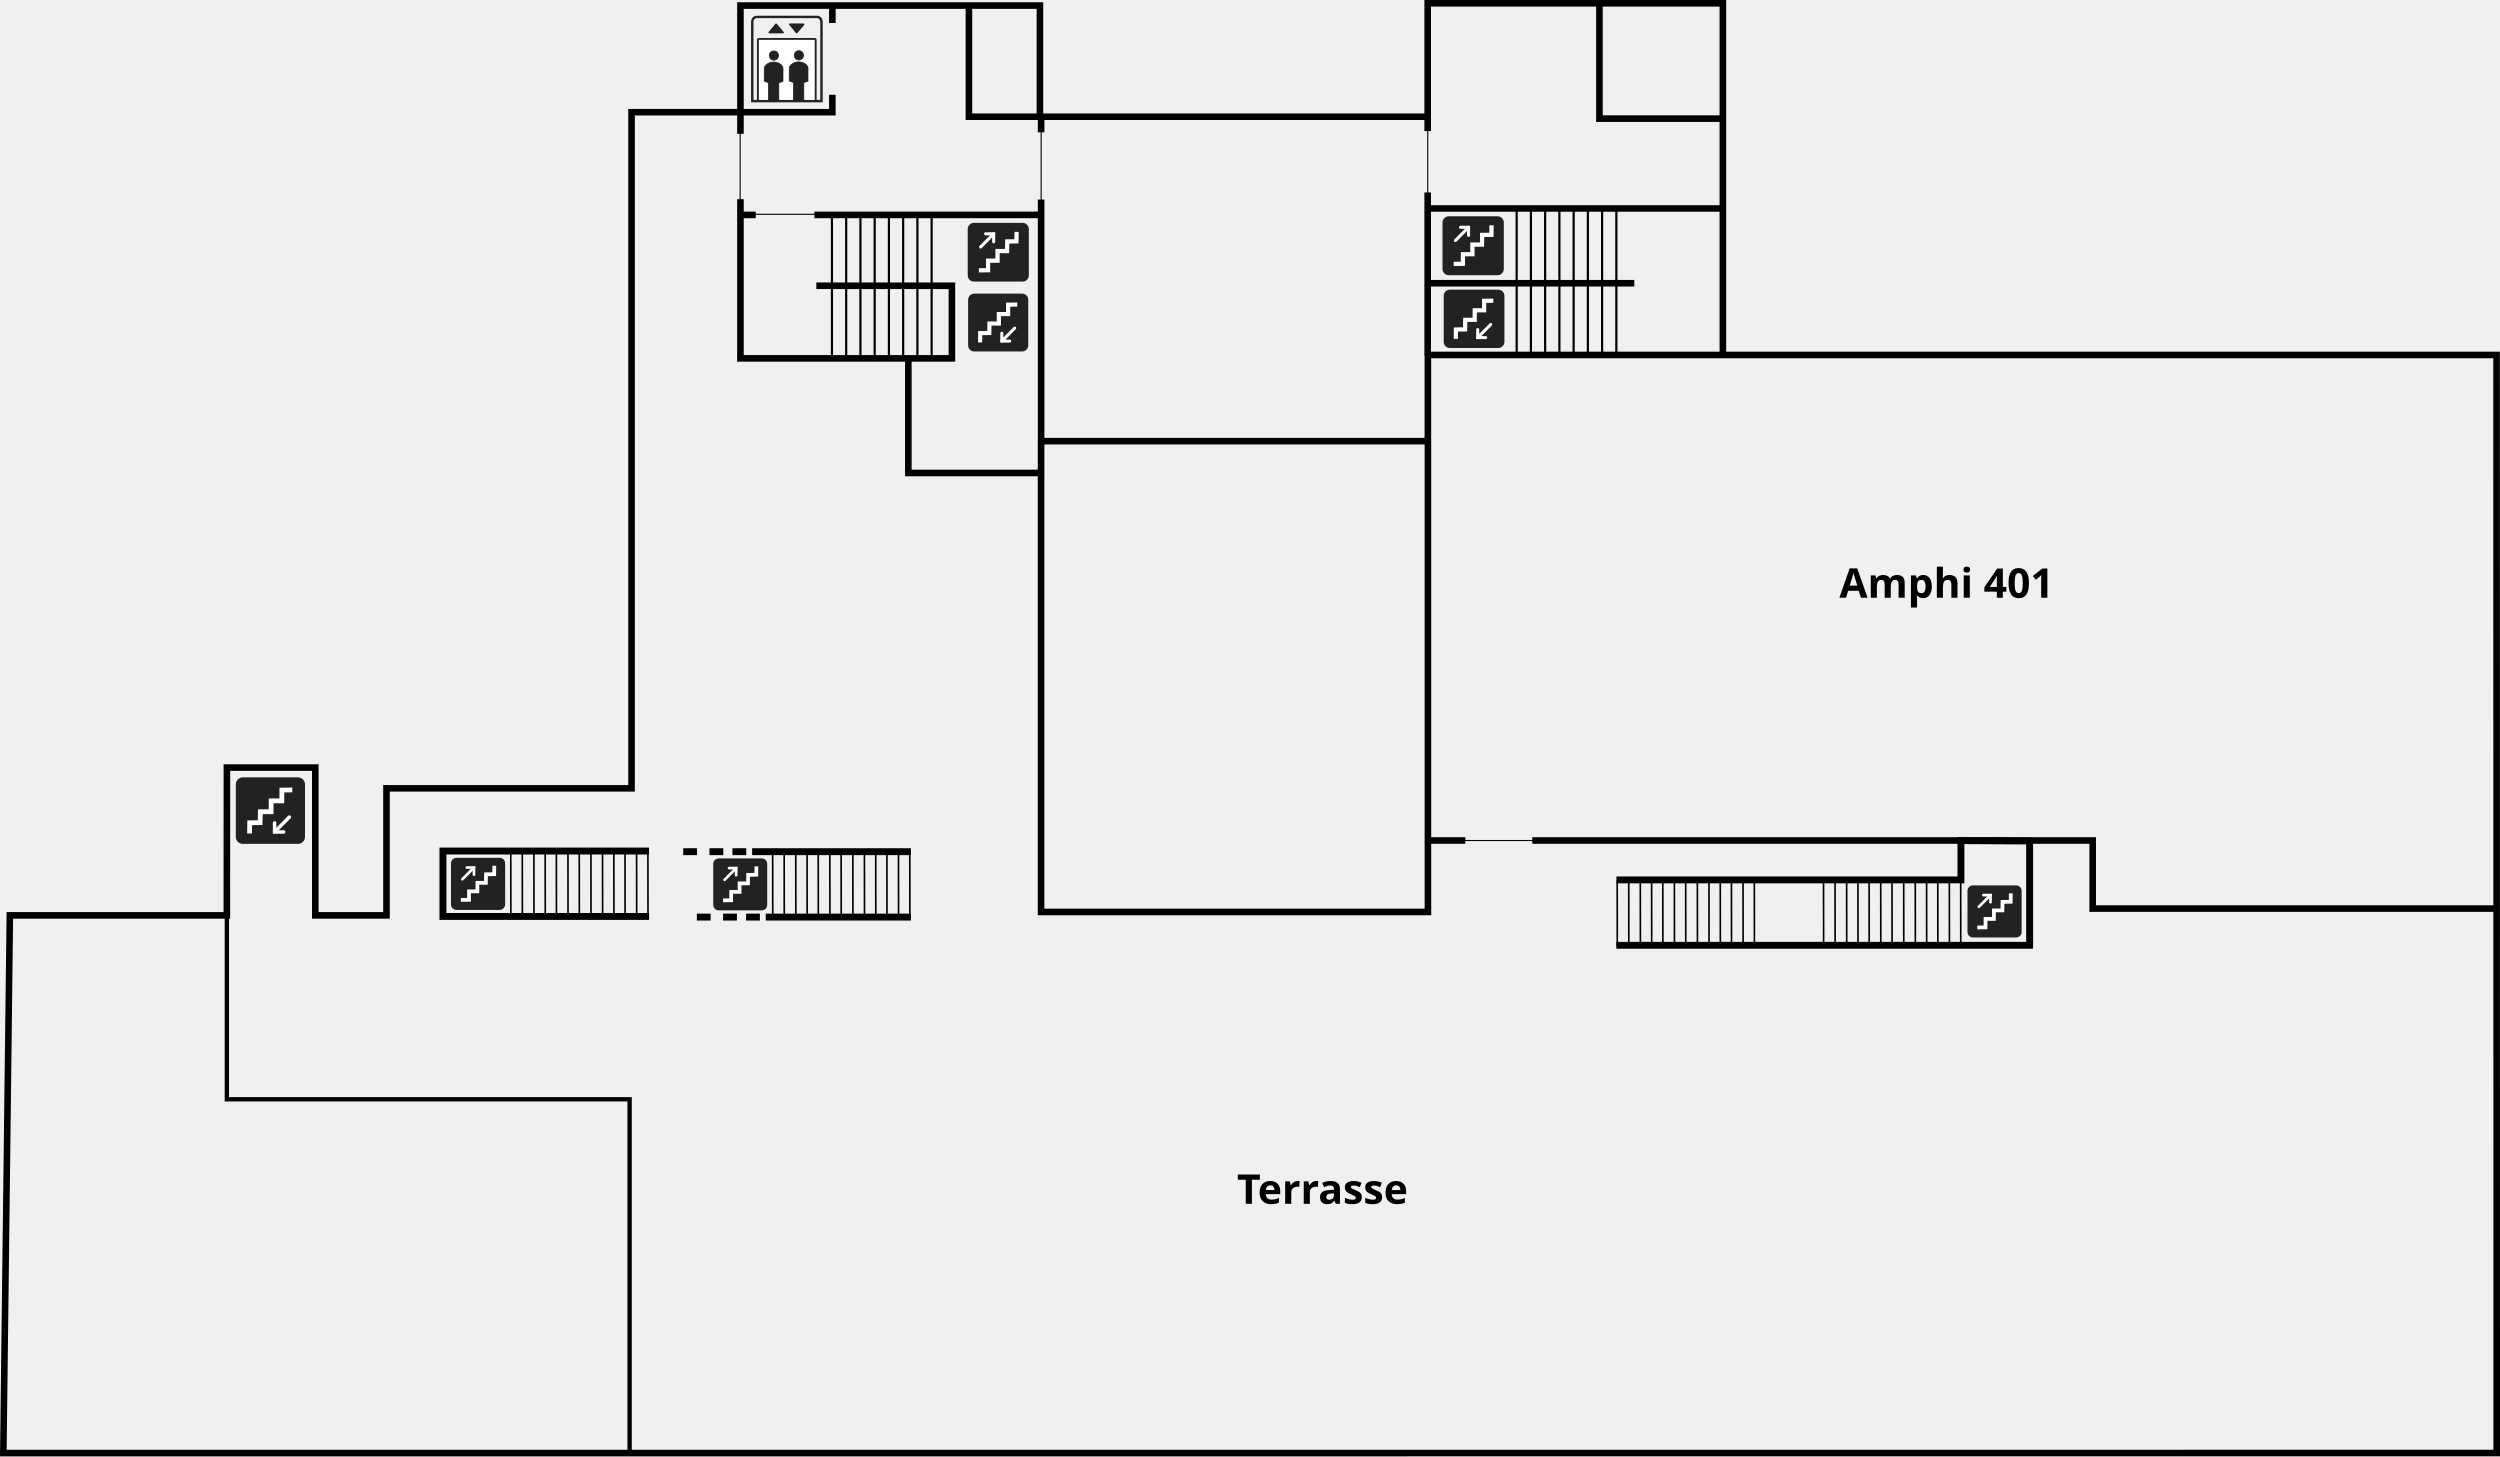
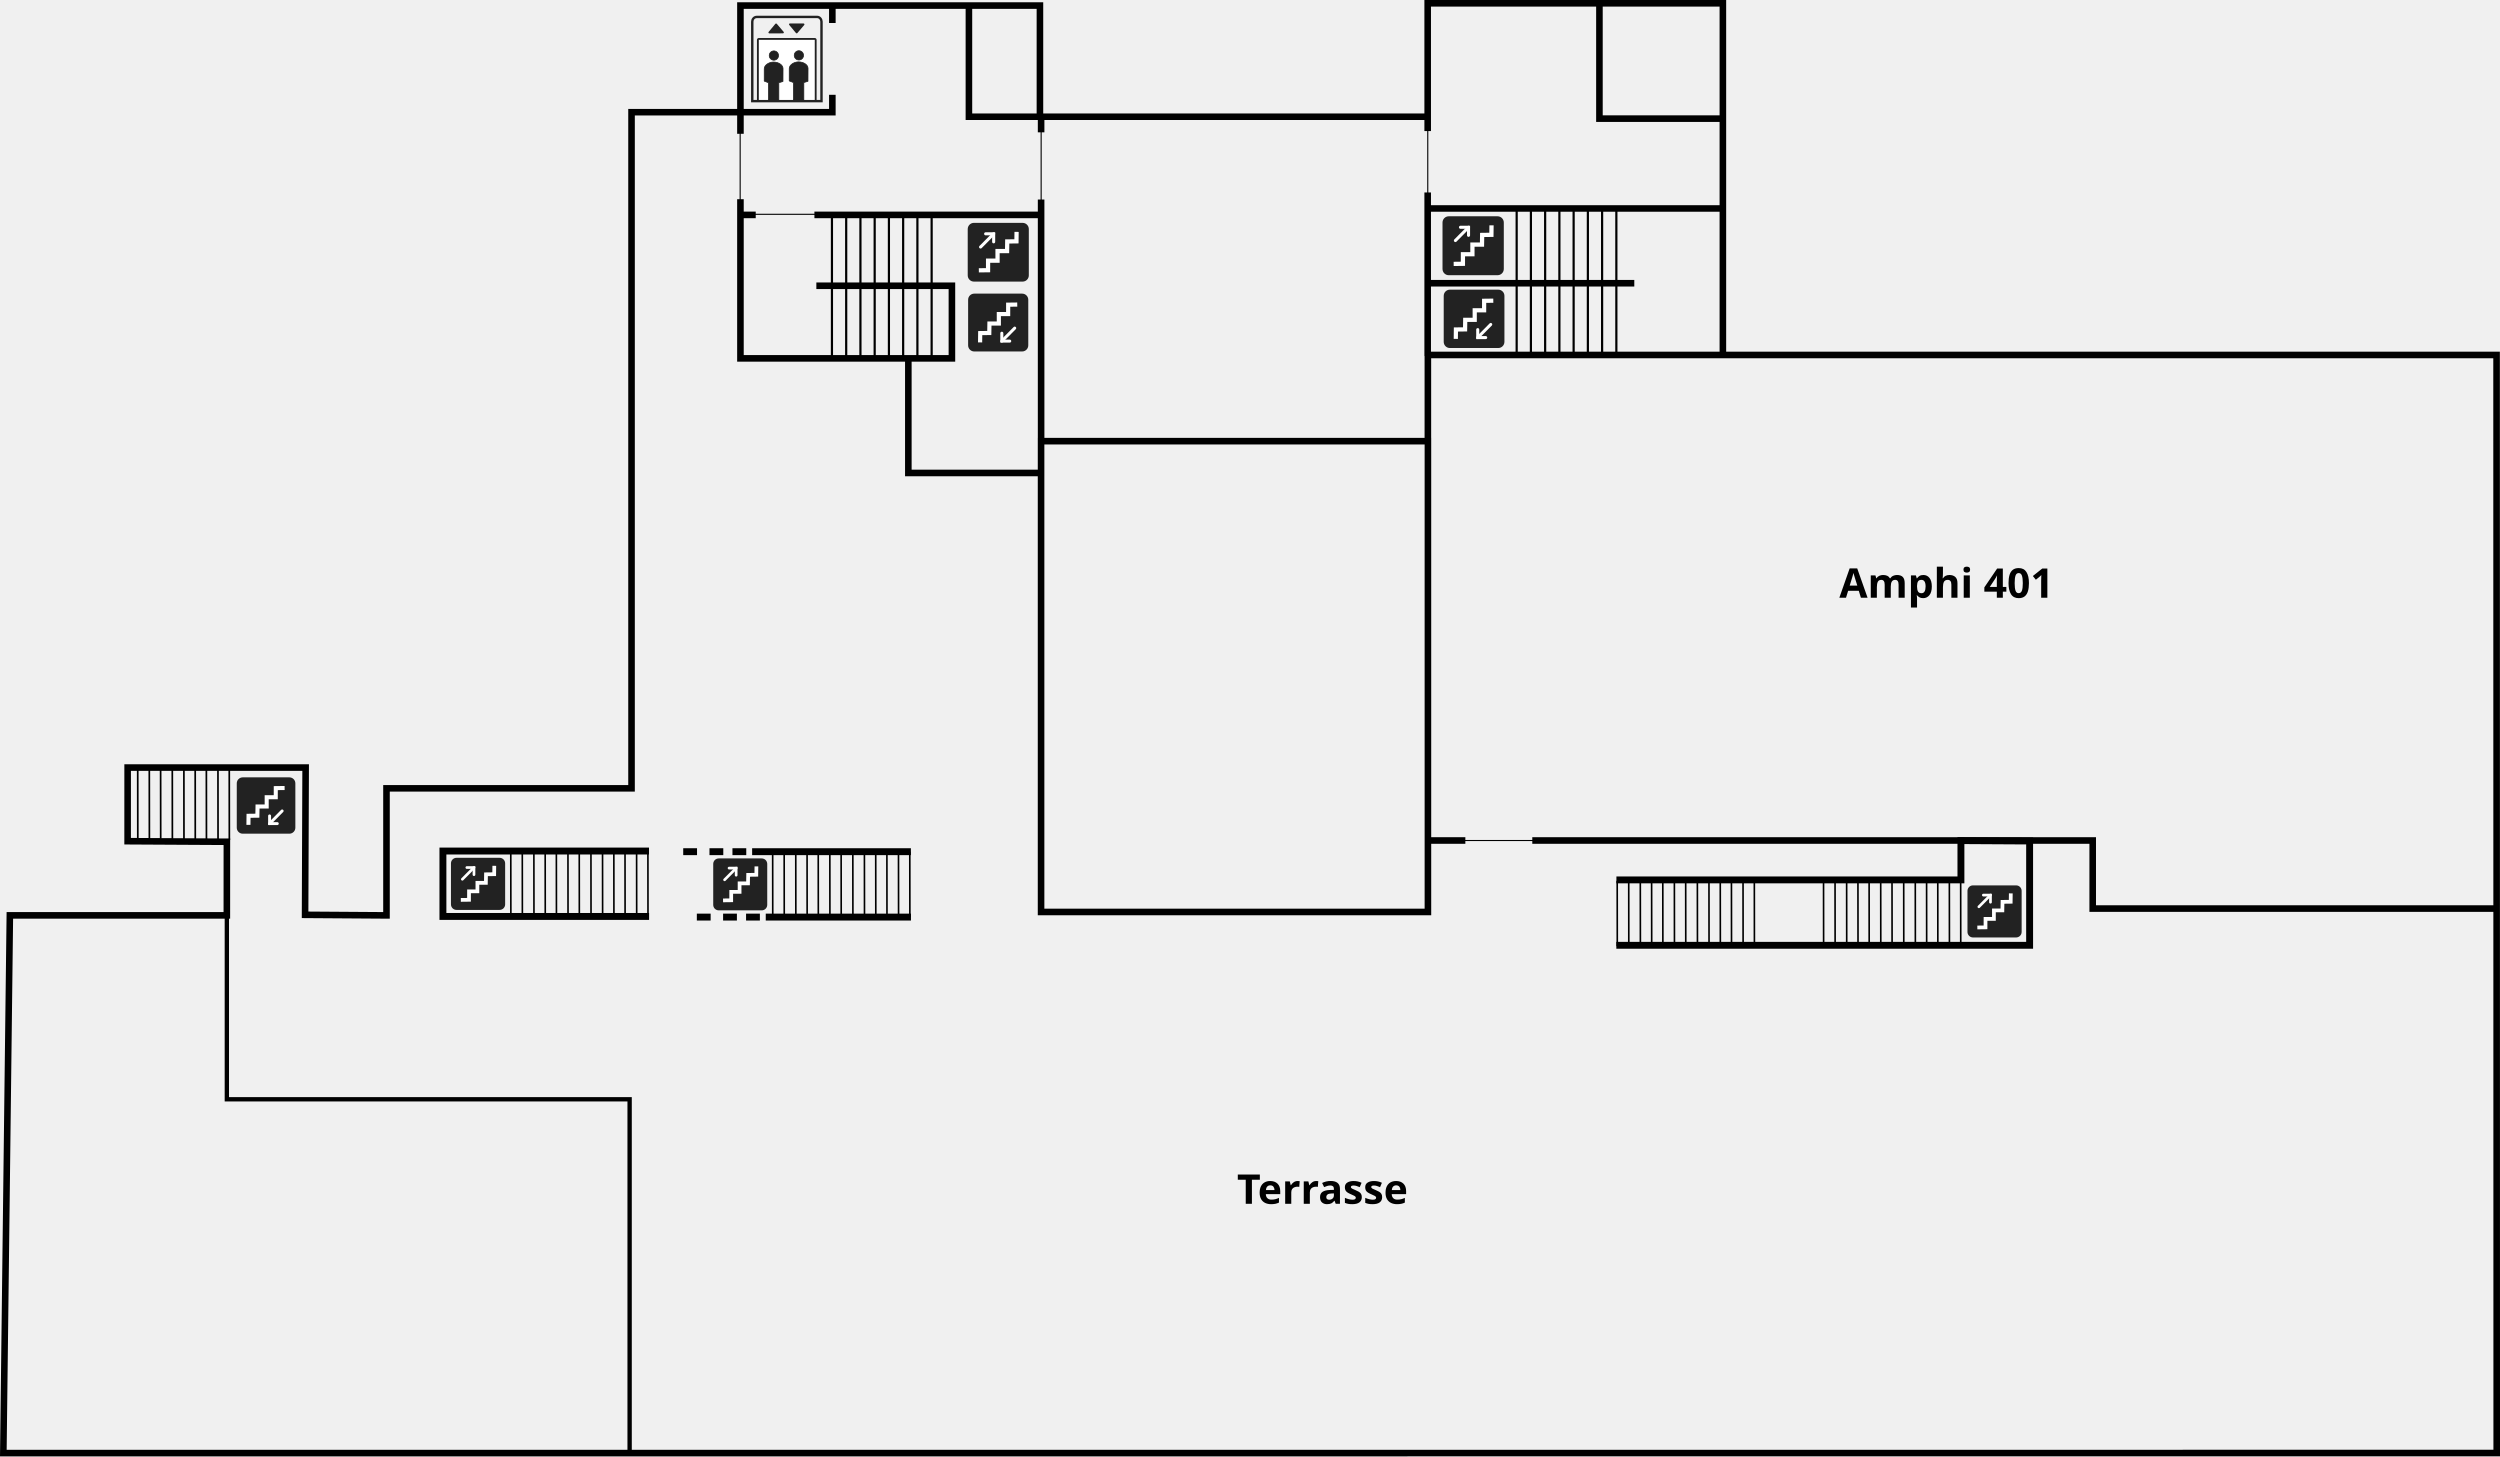
<svg xmlns="http://www.w3.org/2000/svg" xmlns:xlink="http://www.w3.org/1999/xlink" version="1.1" id="svg869" width="100%" height="100%" viewBox="0 0 4562.498 2657.939">
  <defs id="defs873">
    <clipPath id="clip0">
      <rect y="0" x="0" id="rect3978" height="615" width="613" />
    </clipPath>
    <clipPath id="clip0-3">
      <rect y="0" x="0" id="rect3978-6" height="615" width="613" />
    </clipPath>
    <clipPath id="clip0-0">
      <rect y="0" x="0" id="rect3978-9" height="615" width="613" />
    </clipPath>
    <clipPath id="clip0-2">
      <rect y="0" x="0" id="rect3978-0" height="615" width="613" />
    </clipPath>
    <clipPath id="clip0-2-2">
      <rect y="0" x="0" id="rect3978-0-9" height="615" width="613" />
    </clipPath>
  </defs>
  <g id="layer1" transform="translate(-129.7088,-784.8831)" />
  <path id="path931" style="fill:none;fill-rule:evenodd;stroke:#000000;stroke-width:2;stroke-linecap:butt;stroke-linejoin:miter;stroke-miterlimit:4;stroke-dasharray:none;stroke-opacity:1" d="m 2605.67,230.384 v 129.562 m -705.592,12.51 V 233.741 M 1350.782,372.974 V 233.741 m 144.926,157.349 h -123.187 m 1434.77,1142.847 h -140.268" />
-   <path id="path5472" style="fill:none;fill-rule:evenodd;stroke:#000000;stroke-width:12;stroke-linecap:butt;stroke-linejoin:miter;stroke-miterlimit:4;stroke-dasharray:none;stroke-opacity:1" d="m 2606.291,516.865 h 376.291 m -1492.74,4.658 h 247.41 v 132.493 h -80.745 m 243.515,-261.863 v -27.964 m 0,-122.677 v -29.51 m 1241.464,4.474 H 2918.961 V 5.808 m 225.308,374.634 h -538.311 m 538.285,267.374 h -538.387 v 157.341 M 1350.795,392.154 h 28.407 m 107.112,0 h 413.707 V 804.995 M 1351.299,204.756 h 167.732 v -31.692 m 0,-131.07 V 9.664 M 1897.878,213.037 H 1768.276 V 9.664 m -416.977,195.092 v 39.485 m 0,119.293 v 28.526 261.967 h 306.416 v 209.108 h 242.234 v -57.971 h 705.998 V 1664.37 H 1899.948 V 863.135 m 2656.291,795.024 h -737.053 v -124.222 h -1022.765 m -122.152,0 h -66.252 M 575.401,1670.581 h 129.942 V 1438.699 H 1152.543 V 204.756 h 198.756 V 10.141 h 546.579 v 202.897 h 707.646 V 6 h 538.72 V 647.816 H 4556.239 l 0.259,2003.993 L 6.073,2651.939 17.978,1670.581 H 413.99 l 0.108,-269.748 h 161.302 z M 2605.524,213.037 v 26.12 m 0,112.041 v 298.615" />
+   <path id="path5472" style="fill:none;fill-rule:evenodd;stroke:#000000;stroke-width:12;stroke-linecap:butt;stroke-linejoin:miter;stroke-miterlimit:4;stroke-dasharray:none;stroke-opacity:1" d="m 2606.291,516.865 h 376.291 m -1492.74,4.658 h 247.41 v 132.493 h -80.745 m 243.515,-261.863 v -27.964 m 0,-122.677 v -29.51 m 1241.464,4.474 H 2918.961 V 5.808 m 225.308,374.634 h -538.311 m 538.285,267.374 h -538.387 v 157.341 M 1350.795,392.154 h 28.407 m 107.112,0 h 413.707 V 804.995 M 1351.299,204.756 h 167.732 v -31.692 m 0,-131.07 V 9.664 M 1897.878,213.037 H 1768.276 V 9.664 m -416.977,195.092 v 39.485 m 0,119.293 v 28.526 261.967 h 306.416 v 209.108 h 242.234 v -57.971 h 705.998 V 1664.37 H 1899.948 V 863.135 m 2656.291,795.024 h -737.053 v -124.222 h -1022.765 m -122.152,0 h -66.252 m -2051.249,135.609 148.575,1.035 V 1438.699 H 1152.543 V 204.756 h 198.756 V 10.141 h 546.579 v 202.897 h 707.646 V 6 h 538.72 V 647.816 H 4556.239 l 0.259,2003.993 L 6.073,2651.939 17.978,1670.581 H 413.99 l 0.054,-134.362 -181.138,-1.034 0.035,-134.352 324.862,0 z M 2605.524,213.037 v 26.12 m 0,112.041 v 298.615" />
  <path id="path5511-3-2-6" style="fill:none;fill-rule:evenodd;stroke:#000000;stroke-width:4;stroke-linecap:butt;stroke-linejoin:miter;stroke-miterlimit:4;stroke-dasharray:none;stroke-opacity:1" d="M 1518.309,654.286 V 393.419 M 1544.3,654.286 V 393.419 m 25.991,260.867 V 393.419 m 25.991,260.867 V 393.419 m 25.99,260.867 V 393.419 m 25.991,260.867 V 393.419 m 25.991,260.867 V 393.419 m 25.991,260.867 V 393.419" />
  <path id="path5511-3-2-6-1" style="fill:none;fill-rule:evenodd;stroke:#000000;stroke-width:4;stroke-linecap:butt;stroke-linejoin:miter;stroke-miterlimit:4;stroke-dasharray:none;stroke-opacity:1" d="M 2767.91,646.263 V 377.396 m 25.991,268.867 V 377.396 m 25.991,268.867 V 377.396 m 25.991,268.867 V 377.396 m 25.99,268.867 V 377.396 m 25.991,268.867 V 377.396 m 25.991,268.867 V 377.396 m 25.991,268.867 V 377.396" />
  <text xml:space="preserve" style="font-style:normal;font-weight:normal;font-size:40px;line-height:125%;font-family:sans-serif;letter-spacing:0px;word-spacing:0px;fill:#000000;fill-opacity:1;stroke:none;stroke-width:1px;stroke-linecap:butt;stroke-linejoin:miter;stroke-opacity:1" x="2257.484" y="2196.873" id="text5634">
    <tspan id="tspan5632" x="2257.484" y="2196.873" style="font-style:normal;font-variant:normal;font-weight:bold;font-stretch:normal;font-size:74.667px;font-family:sans-serif;-inkscape-font-specification:'sans-serif Bold'">Terrasse</tspan>
  </text>
  <text xml:space="preserve" style="font-style:normal;font-weight:normal;font-size:40px;line-height:125%;font-family:sans-serif;letter-spacing:0px;word-spacing:0px;fill:#000000;fill-opacity:1;stroke:none;stroke-width:1px;stroke-linecap:butt;stroke-linejoin:miter;stroke-opacity:1" x="3356.802" y="1090.876" id="text5638">
    <tspan id="tspan5636" x="3356.802" y="1090.876" style="font-style:normal;font-variant:normal;font-weight:bold;font-stretch:normal;font-size:74.667px;font-family:'Atkinson Hyperlegible';-inkscape-font-specification:'Atkinson Hyperlegible Bold'">Amphi 401</tspan>
  </text>
-   <a xlink:href="kb-voltaire-f2.svg" transform="matrix(1.48918,0,0,1.48918,-97.1888,588.6449)" id="a1820-2">
+   <a xlink:href="kb-voltaire-f2.svg" id="a1820-2" transform="matrix(1.48918,0,0,1.48918,-97.1888,588.6449)">
    <g id="g1779-6" transform="matrix(2.242849,0,0,2.242849,820.2758,-867.3743)">
      <path style="fill:none;stroke:#222222;stroke-width:1.323;stroke-linecap:butt;stroke-linejoin:miter;stroke-miterlimit:4;stroke-dasharray:none;stroke-opacity:1" d="M 112.236,265.75 H 74.411 v -43.415 c 0,-1.194 0.856,-2.592 2.491,-2.592 h 32.994 c 1.425,0 2.348,1.373 2.348,2.582 z" id="path1676-5" />
      <rect style="fill:#ffffff;fill-opacity:1;stroke:#222222;stroke-width:2.022;stroke-linecap:round;stroke-linejoin:round;stroke-miterlimit:4;stroke-dasharray:none;stroke-opacity:1;paint-order:markers stroke fill" id="rect1588-0-8-3-3" width="30.571" height="32.832" x="77.986" y="232.268" rx="0" />
      <path style="fill:#222222;fill-opacity:1;stroke:#222222;stroke-width:1;stroke-linecap:butt;stroke-linejoin:round;stroke-miterlimit:4;stroke-dasharray:none;stroke-opacity:1" d="m 94.997,223.799 3.681,4.417 3.744,-4.396 z" id="path1605-1-3-5" />
      <path style="fill:#222222;fill-opacity:1;stroke:#222222;stroke-width:1;stroke-linecap:butt;stroke-linejoin:round;stroke-miterlimit:4;stroke-dasharray:none;stroke-opacity:1" d="m 83.745,228.238 3.681,-4.417 3.744,4.396 z" id="path1605-2-4-8-2" />
      <path style="fill:#222222;fill-opacity:1;stroke:#222222;stroke-width:0.395;stroke-linecap:butt;stroke-linejoin:round;stroke-miterlimit:4;stroke-dasharray:none;stroke-opacity:1" d="m 83.241,255.695 v 9.54 h 5.684 v -9.556 l 2.259,-0.658 0.033,-7.07 c 0.009,-1.912 -2.35,-3.553 -5.201,-3.557 -2.508,-0.003 -5.065,1.714 -5.065,3.681 v 6.723 z" id="path1011-82-7-9" />
      <circle style="fill:#222222;fill-opacity:1;stroke:#222222;stroke-width:0.395;stroke-linecap:round;stroke-linejoin:round;stroke-miterlimit:4;stroke-dasharray:none;stroke-opacity:1;paint-order:markers stroke fill" id="path1013-7-0-7" cx="86.224" cy="240.836" r="2.538" />
      <path style="fill:#222222;fill-opacity:1;stroke:#222222;stroke-width:0.395;stroke-linecap:butt;stroke-linejoin:round;stroke-miterlimit:4;stroke-dasharray:none;stroke-opacity:1" d="m 96.903,255.595 v 9.54 h 5.684 v -9.556 l 2.259,-0.658 0.033,-7.07 c 0.009,-1.912 -2.35,-3.553 -5.201,-3.557 -2.508,-0.003 -5.065,1.714 -5.065,3.681 v 6.723 z" id="path1011-8-3-8-2" />
      <circle style="fill:#222222;fill-opacity:1;stroke:#222222;stroke-width:0.395;stroke-linecap:round;stroke-linejoin:round;stroke-miterlimit:4;stroke-dasharray:none;stroke-opacity:1;paint-order:markers stroke fill" id="path1013-5-5-5-4" cx="99.886" cy="240.737" r="2.538" />
    </g>
  </a>
  <path style="fill:none;stroke:#000000;stroke-width:7.9;stroke-linecap:butt;stroke-linejoin:miter;stroke-opacity:1;stroke-miterlimit:4;stroke-dasharray:none" d="m 413.99,1670.581 v 335.612 h 735.068 v 643.886" id="path952" />
-   <a xlink:href="kb-voltaire-f0.svg" id="a1171">
+   <a xlink:href="kb-voltaire-f0.svg" transform="matrix(0.8465534,0,0,0.8465534,67.81282,217.6914)" id="a1171">
    <g id="g1029" transform="matrix(1.787323,0,0,1.787323,-3499.576,-942.641)">
      <rect style="fill:#222222;fill-opacity:1;stroke:none;stroke-width:3.826;stroke-linecap:round;stroke-linejoin:round;stroke-miterlimit:4;stroke-dasharray:none;stroke-opacity:1;paint-order:markers stroke fill" id="rect1968-8" width="70.659" height="67.941" x="2198.765" y="1321.148" ry="7.205" />
      <path style="fill:none;stroke:#ffffff;stroke-width:4.89;stroke-linecap:butt;stroke-linejoin:miter;stroke-miterlimit:4;stroke-dasharray:none;stroke-opacity:1" d="m 2212.825,1378.45 0.137,-10.934 10.661,-0.137 0.185,-11.114 h 11.038 v -11.115 h 10.941 l 0.026,-11.026 10.661,-0.137" id="path1903-3" />
      <g id="g1996-6" transform="matrix(0.136674,0,0,0.136674,2374.557,1227.001)">
        <path style="fill:none;stroke:#ffffff;stroke-width:25.932;stroke-linecap:round;stroke-linejoin:miter;stroke-miterlimit:4;stroke-dasharray:none;stroke-opacity:1" d="M -885.838,985.217 -996.563,1096.966" id="path1905-0" />
        <path style="fill:none;stroke:#ffffff;stroke-width:25.932;stroke-linecap:round;stroke-linejoin:miter;stroke-miterlimit:4;stroke-dasharray:none;stroke-opacity:1" d="m -928.614,1096.966 -67.95,1e-4 3.3e-4,-67.949" id="path1907-7" />
      </g>
    </g>
  </a>
-   <a xlink:href="kb-voltaire-f2.svg" transform="matrix(1.553613,0,0,1.553613,-1002.428,-337.7106)" id="a1203">
+   <a xlink:href="kb-voltaire-f2.svg" id="a1203" transform="matrix(1.553613,0,0,1.553613,-1002.428,-337.7106)">
    <g id="g1029-7" transform="translate(-416.3053,-758.851)">
      <rect style="fill:#222222;fill-opacity:1;stroke:none;stroke-width:3.826;stroke-linecap:round;stroke-linejoin:round;stroke-miterlimit:4;stroke-dasharray:none;stroke-opacity:1;paint-order:markers stroke fill" id="rect1968-8-9" width="70.659" height="67.941" x="2198.765" y="1321.148" ry="7.205" />
      <path style="fill:none;stroke:#ffffff;stroke-width:4.89;stroke-linecap:butt;stroke-linejoin:miter;stroke-miterlimit:4;stroke-dasharray:none;stroke-opacity:1" d="m 2212.825,1378.45 0.137,-10.934 10.661,-0.137 0.185,-11.114 h 11.038 v -11.115 h 10.941 l 0.026,-11.026 10.661,-0.137" id="path1903-3-1" />
      <g id="g1996-6-5" transform="matrix(0.136674,0,0,0.136674,2374.557,1227.001)">
        <path style="fill:none;stroke:#ffffff;stroke-width:25.932;stroke-linecap:round;stroke-linejoin:miter;stroke-miterlimit:4;stroke-dasharray:none;stroke-opacity:1" d="M -885.838,985.217 -996.563,1096.966" id="path1905-0-3" />
        <path style="fill:none;stroke:#ffffff;stroke-width:25.932;stroke-linecap:round;stroke-linejoin:miter;stroke-miterlimit:4;stroke-dasharray:none;stroke-opacity:1" d="m -928.614,1096.966 -67.95,1e-4 3.3e-4,-67.949" id="path1907-7-3" />
      </g>
    </g>
  </a>
-   <a xlink:href="kb-voltaire-f2.svg" transform="matrix(1.568116,0,0,1.568116,-1536.879,-353.1273)" id="a1211">
+   <a xlink:href="kb-voltaire-f2.svg" id="a1211" transform="matrix(1.568116,0,0,1.568116,-1536.879,-353.1273)">
    <g id="g1029-0" transform="translate(461.5336,-758.851)">
      <rect style="fill:#222222;fill-opacity:1;stroke:none;stroke-width:3.826;stroke-linecap:round;stroke-linejoin:round;stroke-miterlimit:4;stroke-dasharray:none;stroke-opacity:1;paint-order:markers stroke fill" id="rect1968-8-4" width="70.659" height="67.941" x="2198.765" y="1321.148" ry="7.205" />
      <path style="fill:none;stroke:#ffffff;stroke-width:4.89;stroke-linecap:butt;stroke-linejoin:miter;stroke-miterlimit:4;stroke-dasharray:none;stroke-opacity:1" d="m 2212.825,1378.45 0.137,-10.934 10.661,-0.137 0.185,-11.114 h 11.038 v -11.115 h 10.941 l 0.026,-11.026 10.661,-0.137" id="path1903-3-0" />
      <g id="g1996-6-52" transform="matrix(0.136674,0,0,0.136674,2374.557,1227.001)">
        <path style="fill:none;stroke:#ffffff;stroke-width:25.932;stroke-linecap:round;stroke-linejoin:miter;stroke-miterlimit:4;stroke-dasharray:none;stroke-opacity:1" d="M -885.838,985.217 -996.563,1096.966" id="path1905-0-0" />
        <path style="fill:none;stroke:#ffffff;stroke-width:25.932;stroke-linecap:round;stroke-linejoin:miter;stroke-miterlimit:4;stroke-dasharray:none;stroke-opacity:1" d="m -928.614,1096.966 -67.95,1e-4 3.3e-4,-67.949" id="path1907-7-35" />
      </g>
    </g>
  </a>
-   <a xlink:href="kb-voltaire-f4.svg" transform="matrix(1.583758,0,0,1.583758,-1034.144,-270.8932)" id="a1179">
+   <a xlink:href="kb-voltaire-f4.svg" id="a1179" transform="matrix(1.583758,0,0,1.583758,-1034.144,-270.8932)">
    <g id="g1017-2" transform="translate(-430.3491,-808.2987)">
      <rect style="fill:#222222;fill-opacity:1;stroke:none;stroke-width:3.812;stroke-linecap:round;stroke-linejoin:round;stroke-miterlimit:4;stroke-dasharray:none;stroke-opacity:1;paint-order:markers stroke fill" id="rect1968-4-8-3" width="70.401" height="67.693" x="2198.445" y="1236.146" ry="7.178" />
      <path style="fill:none;stroke:#ffffff;stroke-width:4.873;stroke-linecap:butt;stroke-linejoin:miter;stroke-miterlimit:4;stroke-dasharray:none;stroke-opacity:1" d="m 2254.745,1246.546 -0.136,10.894 -10.622,0.136 -0.184,11.073 h -10.998 v 11.075 h -10.901 l -0.025,10.986 -10.622,0.136" id="path1903-8-6-0" />
      <g id="g1996-4-7-0" transform="matrix(-0.1361752,0,0,-0.1361752,2092.631,1398.156)">
        <path style="fill:none;stroke:#ffffff;stroke-width:25.932;stroke-linecap:round;stroke-linejoin:miter;stroke-miterlimit:4;stroke-dasharray:none;stroke-opacity:1" d="M -885.838,985.217 -996.563,1096.966" id="path1905-2-1-9" />
        <path style="fill:none;stroke:#ffffff;stroke-width:25.932;stroke-linecap:round;stroke-linejoin:miter;stroke-miterlimit:4;stroke-dasharray:none;stroke-opacity:1" d="m -928.614,1096.966 -67.95,1e-4 3.3e-4,-67.949" id="path1907-4-7-9" />
      </g>
    </g>
  </a>
-   <a xlink:href="kb-voltaire-f4.svg" transform="matrix(1.588758,0,0,1.588758,-1613.929,-268.5776)" id="a1187">
+   <a xlink:href="kb-voltaire-f4.svg" id="a1187" transform="matrix(1.588758,0,0,1.588758,-1613.929,-268.5776)">
    <g id="g1017-0" transform="translate(474.4046,-818.6505)">
      <rect style="fill:#222222;fill-opacity:1;stroke:none;stroke-width:3.812;stroke-linecap:round;stroke-linejoin:round;stroke-miterlimit:4;stroke-dasharray:none;stroke-opacity:1;paint-order:markers stroke fill" id="rect1968-4-8-4" width="70.401" height="67.693" x="2198.445" y="1236.146" ry="7.178" />
      <path style="fill:none;stroke:#ffffff;stroke-width:4.873;stroke-linecap:butt;stroke-linejoin:miter;stroke-miterlimit:4;stroke-dasharray:none;stroke-opacity:1" d="m 2254.745,1246.546 -0.136,10.894 -10.622,0.136 -0.184,11.073 h -10.998 v 11.075 h -10.901 l -0.025,10.986 -10.622,0.136" id="path1903-8-6-6" />
      <g id="g1996-4-7-01" transform="matrix(-0.1361752,0,0,-0.1361752,2092.631,1398.156)">
        <path style="fill:none;stroke:#ffffff;stroke-width:25.932;stroke-linecap:round;stroke-linejoin:miter;stroke-miterlimit:4;stroke-dasharray:none;stroke-opacity:1" d="M -885.838,985.217 -996.563,1096.966" id="path1905-2-1-95" />
        <path style="fill:none;stroke:#ffffff;stroke-width:25.932;stroke-linecap:round;stroke-linejoin:miter;stroke-miterlimit:4;stroke-dasharray:none;stroke-opacity:1" d="m -928.614,1096.966 -67.95,1e-4 3.3e-4,-67.949" id="path1907-4-7-7" />
      </g>
    </g>
  </a>
  <a xlink:href="kb-voltaire-f5.svg" id="a1576">
    <g id="g1017-3" transform="matrix(1.400094,0,0,1.400094,-1776.399,-164.0888)">
      <rect style="fill:#222222;fill-opacity:1;stroke:none;stroke-width:3.812;stroke-linecap:round;stroke-linejoin:round;stroke-miterlimit:4;stroke-dasharray:none;stroke-opacity:1;paint-order:markers stroke fill" id="rect1968-4-8-0" width="70.401" height="67.693" x="2198.445" y="1236.146" ry="7.178" />
      <path style="fill:none;stroke:#ffffff;stroke-width:4.873;stroke-linecap:butt;stroke-linejoin:miter;stroke-miterlimit:4;stroke-dasharray:none;stroke-opacity:1" d="m 2254.745,1246.546 -0.136,10.894 -10.622,0.136 -0.184,11.073 h -10.998 v 11.075 h -10.901 l -0.025,10.986 -10.622,0.136" id="path1903-8-6-7" />
      <g id="g1996-4-7-5" transform="matrix(-0.1361752,0,0,-0.1361752,2092.631,1398.156)">
        <path style="fill:none;stroke:#ffffff;stroke-width:25.932;stroke-linecap:round;stroke-linejoin:miter;stroke-miterlimit:4;stroke-dasharray:none;stroke-opacity:1" d="M -885.838,985.217 -996.563,1096.966" id="path1905-2-1-0" />
        <path style="fill:none;stroke:#ffffff;stroke-width:25.932;stroke-linecap:round;stroke-linejoin:miter;stroke-miterlimit:4;stroke-dasharray:none;stroke-opacity:1" d="m -928.614,1096.966 -67.95,1e-4 3.3e-4,-67.949" id="path1907-4-7-8" />
      </g>
    </g>
  </a>
-   <a xlink:href="kb-voltaire-f4.svg" transform="matrix(1.404366,0,0,1.404366,-389.4335,-838.0261)" id="a1195">
+   <a xlink:href="kb-voltaire-f4.svg" id="a1195" transform="matrix(1.404366,0,0,1.404366,-389.4335,-838.0261)">
    <g id="g1017-28" transform="translate(-1335.103,475.3336)">
      <rect style="fill:#222222;fill-opacity:1;stroke:none;stroke-width:3.812;stroke-linecap:round;stroke-linejoin:round;stroke-miterlimit:4;stroke-dasharray:none;stroke-opacity:1;paint-order:markers stroke fill" id="rect1968-4-8-8" width="70.401" height="67.693" x="2198.445" y="1236.146" ry="7.178" />
      <path style="fill:none;stroke:#ffffff;stroke-width:4.873;stroke-linecap:butt;stroke-linejoin:miter;stroke-miterlimit:4;stroke-dasharray:none;stroke-opacity:1" d="m 2254.745,1246.546 -0.136,10.894 -10.622,0.136 -0.184,11.073 h -10.998 v 11.075 h -10.901 l -0.025,10.986 -10.622,0.136" id="path1903-8-6-4" />
      <g id="g1996-4-7-3" transform="matrix(-0.1361752,0,0,-0.1361752,2092.631,1398.156)">
        <path style="fill:none;stroke:#ffffff;stroke-width:25.932;stroke-linecap:round;stroke-linejoin:miter;stroke-miterlimit:4;stroke-dasharray:none;stroke-opacity:1" d="M -885.838,985.217 -996.563,1096.966" id="path1905-2-1-7" />
        <path style="fill:none;stroke:#ffffff;stroke-width:25.932;stroke-linecap:round;stroke-linejoin:miter;stroke-miterlimit:4;stroke-dasharray:none;stroke-opacity:1" d="m -928.614,1096.966 -67.95,1e-4 3.3e-4,-67.949" id="path1907-4-7-4" />
      </g>
    </g>
  </a>
  <path style="fill:none;stroke:#000000;stroke-width:12.6;stroke-linecap:butt;stroke-linejoin:miter;stroke-miterlimit:4;stroke-dasharray:none;stroke-opacity:1" d="m 1662.366,1554.32 h -289.719 m 24.845,119.362 265.018,0" id="path1219" />
  <path style="fill:none;stroke:#000000;stroke-width:3;stroke-linecap:butt;stroke-linejoin:miter;stroke-miterlimit:4;stroke-dasharray:none;stroke-opacity:1" d="m 1660.366,1554.32 0.143,119.362" id="path1221" />
  <path style="fill:none;stroke:#000000;stroke-width:3;stroke-linecap:butt;stroke-linejoin:miter;stroke-miterlimit:4;stroke-dasharray:none;stroke-opacity:1" d="m 1639.735,1555.211 0.143,119.362" id="path1221-4" />
  <path style="fill:none;stroke:#000000;stroke-width:3;stroke-linecap:butt;stroke-linejoin:miter;stroke-miterlimit:4;stroke-dasharray:none;stroke-opacity:1" d="m 1618.584,1554.694 0.143,119.362" id="path1221-4-0" />
  <path style="fill:none;stroke:#000000;stroke-width:3;stroke-linecap:butt;stroke-linejoin:miter;stroke-miterlimit:4;stroke-dasharray:none;stroke-opacity:1" d="m 1598.186,1553.73 0.143,119.362" id="path1221-42" />
  <path style="fill:none;stroke:#000000;stroke-width:3;stroke-linecap:butt;stroke-linejoin:miter;stroke-miterlimit:4;stroke-dasharray:none;stroke-opacity:1" d="m 1577.555,1554.622 0.143,119.362" id="path1221-4-3" />
  <path style="fill:none;stroke:#000000;stroke-width:3;stroke-linecap:butt;stroke-linejoin:miter;stroke-miterlimit:4;stroke-dasharray:none;stroke-opacity:1" d="m 1556.404,1554.104 0.143,119.362" id="path1221-4-0-6" />
  <path style="fill:none;stroke:#000000;stroke-width:3;stroke-linecap:butt;stroke-linejoin:miter;stroke-miterlimit:4;stroke-dasharray:none;stroke-opacity:1" d="m 1535.074,1552.472 0.143,119.362" id="path1221-1" />
  <path style="fill:none;stroke:#000000;stroke-width:3;stroke-linecap:butt;stroke-linejoin:miter;stroke-miterlimit:4;stroke-dasharray:none;stroke-opacity:1" d="m 1514.443,1553.364 0.143,119.362" id="path1221-4-7" />
  <path style="fill:none;stroke:#000000;stroke-width:3;stroke-linecap:butt;stroke-linejoin:miter;stroke-miterlimit:4;stroke-dasharray:none;stroke-opacity:1" d="m 1493.292,1552.846 0.143,119.362" id="path1221-4-0-7" />
  <path style="fill:none;stroke:#000000;stroke-width:3;stroke-linecap:butt;stroke-linejoin:miter;stroke-miterlimit:4;stroke-dasharray:none;stroke-opacity:1" d="m 1472.893,1551.883 0.143,119.362" id="path1221-42-0" />
  <path style="fill:none;stroke:#000000;stroke-width:3;stroke-linecap:butt;stroke-linejoin:miter;stroke-miterlimit:4;stroke-dasharray:none;stroke-opacity:1" d="m 1452.263,1552.774 0.143,119.362" id="path1221-4-3-1" />
  <path style="fill:none;stroke:#000000;stroke-width:3;stroke-linecap:butt;stroke-linejoin:miter;stroke-miterlimit:4;stroke-dasharray:none;stroke-opacity:1" d="m 1431.112,1552.257 0.143,119.362" id="path1221-4-0-6-7" />
  <path style="fill:none;stroke:#000000;stroke-width:3;stroke-linecap:butt;stroke-linejoin:miter;stroke-miterlimit:4;stroke-dasharray:none;stroke-opacity:1" d="m 1410.112,1555.988 0.143,119.362" id="path1221-4-3-1-1" />
  <path style="fill:none;stroke:#000000;stroke-width:12.6;stroke-linecap:butt;stroke-linejoin:miter;stroke-miterlimit:4;stroke-dasharray:none;stroke-opacity:1" d="M 1184.435,1553.141 H 808.337 v 119.362 h 376.242" id="path1219-3" />
  <path style="fill:none;stroke:#000000;stroke-width:3;stroke-linecap:butt;stroke-linejoin:miter;stroke-miterlimit:4;stroke-dasharray:none;stroke-opacity:1" d="m 1182.435,1553.141 0.143,119.362" id="path1221-19" />
  <path style="fill:none;stroke:#000000;stroke-width:3;stroke-linecap:butt;stroke-linejoin:miter;stroke-miterlimit:4;stroke-dasharray:none;stroke-opacity:1" d="m 1161.804,1554.032 0.143,119.362" id="path1221-4-2" />
  <path style="fill:none;stroke:#000000;stroke-width:3;stroke-linecap:butt;stroke-linejoin:miter;stroke-miterlimit:4;stroke-dasharray:none;stroke-opacity:1" d="m 1140.653,1553.515 0.143,119.362" id="path1221-4-0-73" />
  <path style="fill:none;stroke:#000000;stroke-width:3;stroke-linecap:butt;stroke-linejoin:miter;stroke-miterlimit:4;stroke-dasharray:none;stroke-opacity:1" d="m 1120.255,1552.551 0.143,119.362" id="path1221-42-2" />
  <path style="fill:none;stroke:#000000;stroke-width:3;stroke-linecap:butt;stroke-linejoin:miter;stroke-miterlimit:4;stroke-dasharray:none;stroke-opacity:1" d="m 1099.624,1553.443 0.143,119.362" id="path1221-4-3-5" />
  <path style="fill:none;stroke:#000000;stroke-width:3;stroke-linecap:butt;stroke-linejoin:miter;stroke-miterlimit:4;stroke-dasharray:none;stroke-opacity:1" d="m 1078.473,1552.925 0.143,119.362" id="path1221-4-0-6-0" />
  <path style="fill:none;stroke:#000000;stroke-width:3;stroke-linecap:butt;stroke-linejoin:miter;stroke-miterlimit:4;stroke-dasharray:none;stroke-opacity:1" d="m 1057.143,1551.293 0.143,119.362" id="path1221-1-1" />
  <path style="fill:none;stroke:#000000;stroke-width:3;stroke-linecap:butt;stroke-linejoin:miter;stroke-miterlimit:4;stroke-dasharray:none;stroke-opacity:1" d="m 1036.512,1552.185 0.143,119.362" id="path1221-4-7-1" />
  <path style="fill:none;stroke:#000000;stroke-width:3;stroke-linecap:butt;stroke-linejoin:miter;stroke-miterlimit:4;stroke-dasharray:none;stroke-opacity:1" d="m 1015.361,1551.667 0.143,119.362" id="path1221-4-0-7-9" />
  <path style="fill:none;stroke:#000000;stroke-width:3;stroke-linecap:butt;stroke-linejoin:miter;stroke-miterlimit:4;stroke-dasharray:none;stroke-opacity:1" d="m 994.962,1550.704 0.143,119.362" id="path1221-42-0-3" />
  <path style="fill:none;stroke:#000000;stroke-width:3;stroke-linecap:butt;stroke-linejoin:miter;stroke-miterlimit:4;stroke-dasharray:none;stroke-opacity:1" d="m 974.332,1551.595 0.143,119.362" id="path1221-4-3-1-9" />
  <path style="fill:none;stroke:#000000;stroke-width:3;stroke-linecap:butt;stroke-linejoin:miter;stroke-miterlimit:4;stroke-dasharray:none;stroke-opacity:1" d="m 953.181,1551.078 0.143,119.362" id="path1221-4-0-6-7-9" />
  <path style="fill:none;stroke:#000000;stroke-width:3;stroke-linecap:butt;stroke-linejoin:miter;stroke-miterlimit:4;stroke-dasharray:none;stroke-opacity:1" d="m 932.181,1554.809 0.143,119.362" id="path1221-4-3-1-1-0" />
  <path style="fill:none;stroke:#000000;stroke-width:12.6;stroke-linecap:butt;stroke-linejoin:miter;stroke-miterlimit:4;stroke-dasharray:25.2, 25.2;stroke-dashoffset:0;stroke-opacity:1" d="m 1336.723,1554.32 h 35.924" id="path1219-2" />
  <path style="fill:none;stroke:#000000;stroke-width:12.6;stroke-linecap:butt;stroke-linejoin:miter;stroke-miterlimit:4;stroke-dasharray:25.2, 25.2;stroke-dashoffset:0;stroke-opacity:1" d="m 1294.799,1554.32 h 35.924" id="path1219-2-6" />
  <path style="fill:none;stroke:#000000;stroke-width:12.6;stroke-linecap:butt;stroke-linejoin:miter;stroke-miterlimit:4;stroke-dasharray:25.2, 25.2;stroke-dashoffset:0;stroke-opacity:1" d="m 1246.876,1554.32 h 35.924" id="path1219-2-6-3" />
  <path style="fill:none;stroke:#000000;stroke-width:12.6;stroke-linecap:butt;stroke-linejoin:miter;stroke-miterlimit:4;stroke-dasharray:25.2, 25.2;stroke-dashoffset:0;stroke-opacity:1" d="m 1361.568,1673.682 h 35.924" id="path1219-2-8" />
  <path style="fill:none;stroke:#000000;stroke-width:12.6;stroke-linecap:butt;stroke-linejoin:miter;stroke-miterlimit:4;stroke-dasharray:25.2, 25.2;stroke-dashoffset:0;stroke-opacity:1" d="m 1319.644,1673.682 h 35.924" id="path1219-2-6-9" />
  <path style="fill:none;stroke:#000000;stroke-width:12.6;stroke-linecap:butt;stroke-linejoin:miter;stroke-miterlimit:4;stroke-dasharray:25.2, 25.2;stroke-dashoffset:0;stroke-opacity:1" d="m 1271.72,1673.682 h 35.924" id="path1219-2-6-3-1" />
-   <a xlink:href="kb-voltaire-f5.svg" id="a1195-0" transform="matrix(1.404366,0,0,1.404366,2378.186,-787.7417)">
+   <a xlink:href="kb-voltaire-f5.svg" transform="matrix(1.404366,0,0,1.404366,2378.186,-787.7417)" id="a1195-0">
    <g id="g1017-28-1" transform="translate(-1335.103,475.3336)">
      <rect style="fill:#222222;fill-opacity:1;stroke:none;stroke-width:3.812;stroke-linecap:round;stroke-linejoin:round;stroke-miterlimit:4;stroke-dasharray:none;stroke-opacity:1;paint-order:markers stroke fill" id="rect1968-4-8-8-4" width="70.401" height="67.693" x="2198.445" y="1236.146" ry="7.178" />
      <path style="fill:none;stroke:#ffffff;stroke-width:4.873;stroke-linecap:butt;stroke-linejoin:miter;stroke-miterlimit:4;stroke-dasharray:none;stroke-opacity:1" d="m 2254.745,1246.546 -0.136,10.894 -10.622,0.136 -0.184,11.073 h -10.998 v 11.075 h -10.901 l -0.025,10.986 -10.622,0.136" id="path1903-8-6-4-6" />
      <g id="g1996-4-7-3-5" transform="matrix(-0.1361752,0,0,-0.1361752,2092.631,1398.156)">
        <path style="fill:none;stroke:#ffffff;stroke-width:25.932;stroke-linecap:round;stroke-linejoin:miter;stroke-miterlimit:4;stroke-dasharray:none;stroke-opacity:1" d="M -885.838,985.217 -996.563,1096.966" id="path1905-2-1-7-0" />
        <path style="fill:none;stroke:#ffffff;stroke-width:25.932;stroke-linecap:round;stroke-linejoin:miter;stroke-miterlimit:4;stroke-dasharray:none;stroke-opacity:1" d="m -928.614,1096.966 -67.95,1e-4 3.3e-4,-67.949" id="path1907-4-7-4-5" />
      </g>
    </g>
  </a>
  <path style="fill:none;stroke:#000000;stroke-width:12.6;stroke-linecap:butt;stroke-linejoin:miter;stroke-miterlimit:4;stroke-dasharray:none;stroke-opacity:1" d="m 2949.951,1605.825 h 628.738 v -71.735 l 125.36,0.732 v 190.365 h -754.242" id="path1219-3-0" />
  <path style="fill:none;stroke:#000000;stroke-width:3;stroke-linecap:butt;stroke-linejoin:miter;stroke-miterlimit:4;stroke-dasharray:none;stroke-opacity:1" d="m 3578.205,1604.157 0.143,119.362" id="path1221-19-1" />
  <path style="fill:none;stroke:#000000;stroke-width:3;stroke-linecap:butt;stroke-linejoin:miter;stroke-miterlimit:4;stroke-dasharray:none;stroke-opacity:1" d="m 3557.574,1605.049 0.143,119.362" id="path1221-4-2-9" />
  <path style="fill:none;stroke:#000000;stroke-width:3;stroke-linecap:butt;stroke-linejoin:miter;stroke-miterlimit:4;stroke-dasharray:none;stroke-opacity:1" d="m 3536.423,1604.531 0.143,119.362" id="path1221-4-0-73-9" />
  <path style="fill:none;stroke:#000000;stroke-width:3;stroke-linecap:butt;stroke-linejoin:miter;stroke-miterlimit:4;stroke-dasharray:none;stroke-opacity:1" d="m 3516.025,1603.568 0.143,119.362" id="path1221-42-2-9" />
  <path style="fill:none;stroke:#000000;stroke-width:3;stroke-linecap:butt;stroke-linejoin:miter;stroke-miterlimit:4;stroke-dasharray:none;stroke-opacity:1" d="m 3495.394,1604.459 0.143,119.362" id="path1221-4-3-5-5" />
  <path style="fill:none;stroke:#000000;stroke-width:3;stroke-linecap:butt;stroke-linejoin:miter;stroke-miterlimit:4;stroke-dasharray:none;stroke-opacity:1" d="m 3474.243,1603.942 0.143,119.362" id="path1221-4-0-6-0-7" />
  <path style="fill:none;stroke:#000000;stroke-width:3;stroke-linecap:butt;stroke-linejoin:miter;stroke-miterlimit:4;stroke-dasharray:none;stroke-opacity:1" d="m 3452.913,1602.31 0.143,119.362" id="path1221-1-1-0" />
  <path style="fill:none;stroke:#000000;stroke-width:3;stroke-linecap:butt;stroke-linejoin:miter;stroke-miterlimit:4;stroke-dasharray:none;stroke-opacity:1" d="m 3432.282,1603.201 0.143,119.362" id="path1221-4-7-1-7" />
  <path style="fill:none;stroke:#000000;stroke-width:3;stroke-linecap:butt;stroke-linejoin:miter;stroke-miterlimit:4;stroke-dasharray:none;stroke-opacity:1" d="m 3411.131,1602.684 0.143,119.362" id="path1221-4-0-7-9-4" />
  <path style="fill:none;stroke:#000000;stroke-width:3;stroke-linecap:butt;stroke-linejoin:miter;stroke-miterlimit:4;stroke-dasharray:none;stroke-opacity:1" d="m 3390.732,1601.72 0.143,119.362" id="path1221-42-0-3-0" />
  <path style="fill:none;stroke:#000000;stroke-width:3;stroke-linecap:butt;stroke-linejoin:miter;stroke-miterlimit:4;stroke-dasharray:none;stroke-opacity:1" d="m 3370.102,1602.612 0.143,119.362" id="path1221-4-3-1-9-2" />
  <path style="fill:none;stroke:#000000;stroke-width:3;stroke-linecap:butt;stroke-linejoin:miter;stroke-miterlimit:4;stroke-dasharray:none;stroke-opacity:1" d="m 3348.951,1602.094 0.143,119.362" id="path1221-4-0-6-7-9-7" />
  <path style="fill:none;stroke:#000000;stroke-width:3;stroke-linecap:butt;stroke-linejoin:miter;stroke-miterlimit:4;stroke-dasharray:none;stroke-opacity:1" d="m 3327.951,1605.825 0.143,119.362" id="path1221-4-3-1-1-0-4" />
  <path style="fill:none;stroke:#000000;stroke-width:3;stroke-linecap:butt;stroke-linejoin:miter;stroke-miterlimit:4;stroke-dasharray:none;stroke-opacity:1" d="m 3201.664,1605.825 0.143,119.362" id="path1221-19-1-7" />
  <path style="fill:none;stroke:#000000;stroke-width:3;stroke-linecap:butt;stroke-linejoin:miter;stroke-miterlimit:4;stroke-dasharray:none;stroke-opacity:1" d="m 3181.033,1606.716 0.143,119.362" id="path1221-4-2-9-0" />
  <path style="fill:none;stroke:#000000;stroke-width:3;stroke-linecap:butt;stroke-linejoin:miter;stroke-miterlimit:4;stroke-dasharray:none;stroke-opacity:1" d="m 3159.882,1606.199 0.143,119.362" id="path1221-4-0-73-9-4" />
  <path style="fill:none;stroke:#000000;stroke-width:3;stroke-linecap:butt;stroke-linejoin:miter;stroke-miterlimit:4;stroke-dasharray:none;stroke-opacity:1" d="m 3139.484,1605.236 0.143,119.362" id="path1221-42-2-9-7" />
  <path style="fill:none;stroke:#000000;stroke-width:3;stroke-linecap:butt;stroke-linejoin:miter;stroke-miterlimit:4;stroke-dasharray:none;stroke-opacity:1" d="m 3118.853,1606.127 0.143,119.362" id="path1221-4-3-5-5-1" />
  <path style="fill:none;stroke:#000000;stroke-width:3;stroke-linecap:butt;stroke-linejoin:miter;stroke-miterlimit:4;stroke-dasharray:none;stroke-opacity:1" d="m 3097.702,1605.61 0.143,119.362" id="path1221-4-0-6-0-7-5" />
  <path style="fill:none;stroke:#000000;stroke-width:3;stroke-linecap:butt;stroke-linejoin:miter;stroke-miterlimit:4;stroke-dasharray:none;stroke-opacity:1" d="m 3076.372,1603.977 0.143,119.362" id="path1221-1-1-0-1" />
  <path style="fill:none;stroke:#000000;stroke-width:3;stroke-linecap:butt;stroke-linejoin:miter;stroke-miterlimit:4;stroke-dasharray:none;stroke-opacity:1" d="m 3055.741,1604.869 0.143,119.362" id="path1221-4-7-1-7-1" />
  <path style="fill:none;stroke:#000000;stroke-width:3;stroke-linecap:butt;stroke-linejoin:miter;stroke-miterlimit:4;stroke-dasharray:none;stroke-opacity:1" d="m 3034.59,1604.351 0.143,119.362" id="path1221-4-0-7-9-4-7" />
  <path style="fill:none;stroke:#000000;stroke-width:3;stroke-linecap:butt;stroke-linejoin:miter;stroke-miterlimit:4;stroke-dasharray:none;stroke-opacity:1" d="m 3014.191,1603.388 0.143,119.362" id="path1221-42-0-3-0-3" />
  <path style="fill:none;stroke:#000000;stroke-width:3;stroke-linecap:butt;stroke-linejoin:miter;stroke-miterlimit:4;stroke-dasharray:none;stroke-opacity:1" d="m 2993.561,1604.28 0.143,119.362" id="path1221-4-3-1-9-2-9" />
  <path style="fill:none;stroke:#000000;stroke-width:3;stroke-linecap:butt;stroke-linejoin:miter;stroke-miterlimit:4;stroke-dasharray:none;stroke-opacity:1" d="m 2972.41,1603.762 0.143,119.362" id="path1221-4-0-6-7-9-7-7" />
  <path style="fill:none;stroke:#000000;stroke-width:3;stroke-linecap:butt;stroke-linejoin:miter;stroke-miterlimit:4;stroke-dasharray:none;stroke-opacity:1" d="m 2951.41,1607.493 0.143,119.362" id="path1221-4-3-1-1-0-4-0" />
+   <path style="fill:none;stroke:#000000;stroke-width:3.123;stroke-linecap:butt;stroke-linejoin:miter;stroke-miterlimit:4;stroke-dasharray:none;stroke-opacity:1" d="m 418.411,1403.472 0.143,129.374" id="path1221-19-0" />
+   <path style="fill:none;stroke:#000000;stroke-width:3.123;stroke-linecap:butt;stroke-linejoin:miter;stroke-miterlimit:4;stroke-dasharray:none;stroke-opacity:1" d="m 397.781,1404.438 0.143,129.374" id="path1221-4-2-8" />
+   <path style="fill:none;stroke:#000000;stroke-width:3.123;stroke-linecap:butt;stroke-linejoin:miter;stroke-miterlimit:4;stroke-dasharray:none;stroke-opacity:1" d="m 376.63,1403.878 0.143,129.374" id="path1221-4-0-73-2" />
+   <path style="fill:none;stroke:#000000;stroke-width:3.123;stroke-linecap:butt;stroke-linejoin:miter;stroke-miterlimit:4;stroke-dasharray:none;stroke-opacity:1" d="m 356.232,1402.833 0.143,129.374" id="path1221-42-2-1" />
+   <path style="fill:none;stroke:#000000;stroke-width:3.123;stroke-linecap:butt;stroke-linejoin:miter;stroke-miterlimit:4;stroke-dasharray:none;stroke-opacity:1" d="m 335.601,1403.8 0.143,129.374" id="path1221-4-3-5-6" />
+   <path style="fill:none;stroke:#000000;stroke-width:3.123;stroke-linecap:butt;stroke-linejoin:miter;stroke-miterlimit:4;stroke-dasharray:none;stroke-opacity:1" d="m 314.451,1403.239 0.143,129.374" id="path1221-4-0-6-0-8" />
+   <path style="fill:none;stroke:#000000;stroke-width:3.123;stroke-linecap:butt;stroke-linejoin:miter;stroke-miterlimit:4;stroke-dasharray:none;stroke-opacity:1" d="m 293.121,1401.47 0.143,129.374" id="path1221-1-1-4" />
+   <path style="fill:none;stroke:#000000;stroke-width:3.123;stroke-linecap:butt;stroke-linejoin:miter;stroke-miterlimit:4;stroke-dasharray:none;stroke-opacity:1" d="m 272.49,1402.436 0.143,129.374" id="path1221-4-7-1-3" />
+   <path style="fill:none;stroke:#000000;stroke-width:3.123;stroke-linecap:butt;stroke-linejoin:miter;stroke-miterlimit:4;stroke-dasharray:none;stroke-opacity:1" d="m 251.34,1401.875 0.143,129.374" id="path1221-4-0-7-9-1" />
+   <path style="fill:none;stroke:#000000;stroke-width:3.123;stroke-linecap:butt;stroke-linejoin:miter;stroke-miterlimit:4;stroke-dasharray:none;stroke-opacity:1" d="m 230.942,1400.831 0.143,129.374" id="path1221-42-0-3-7" />
</svg>
